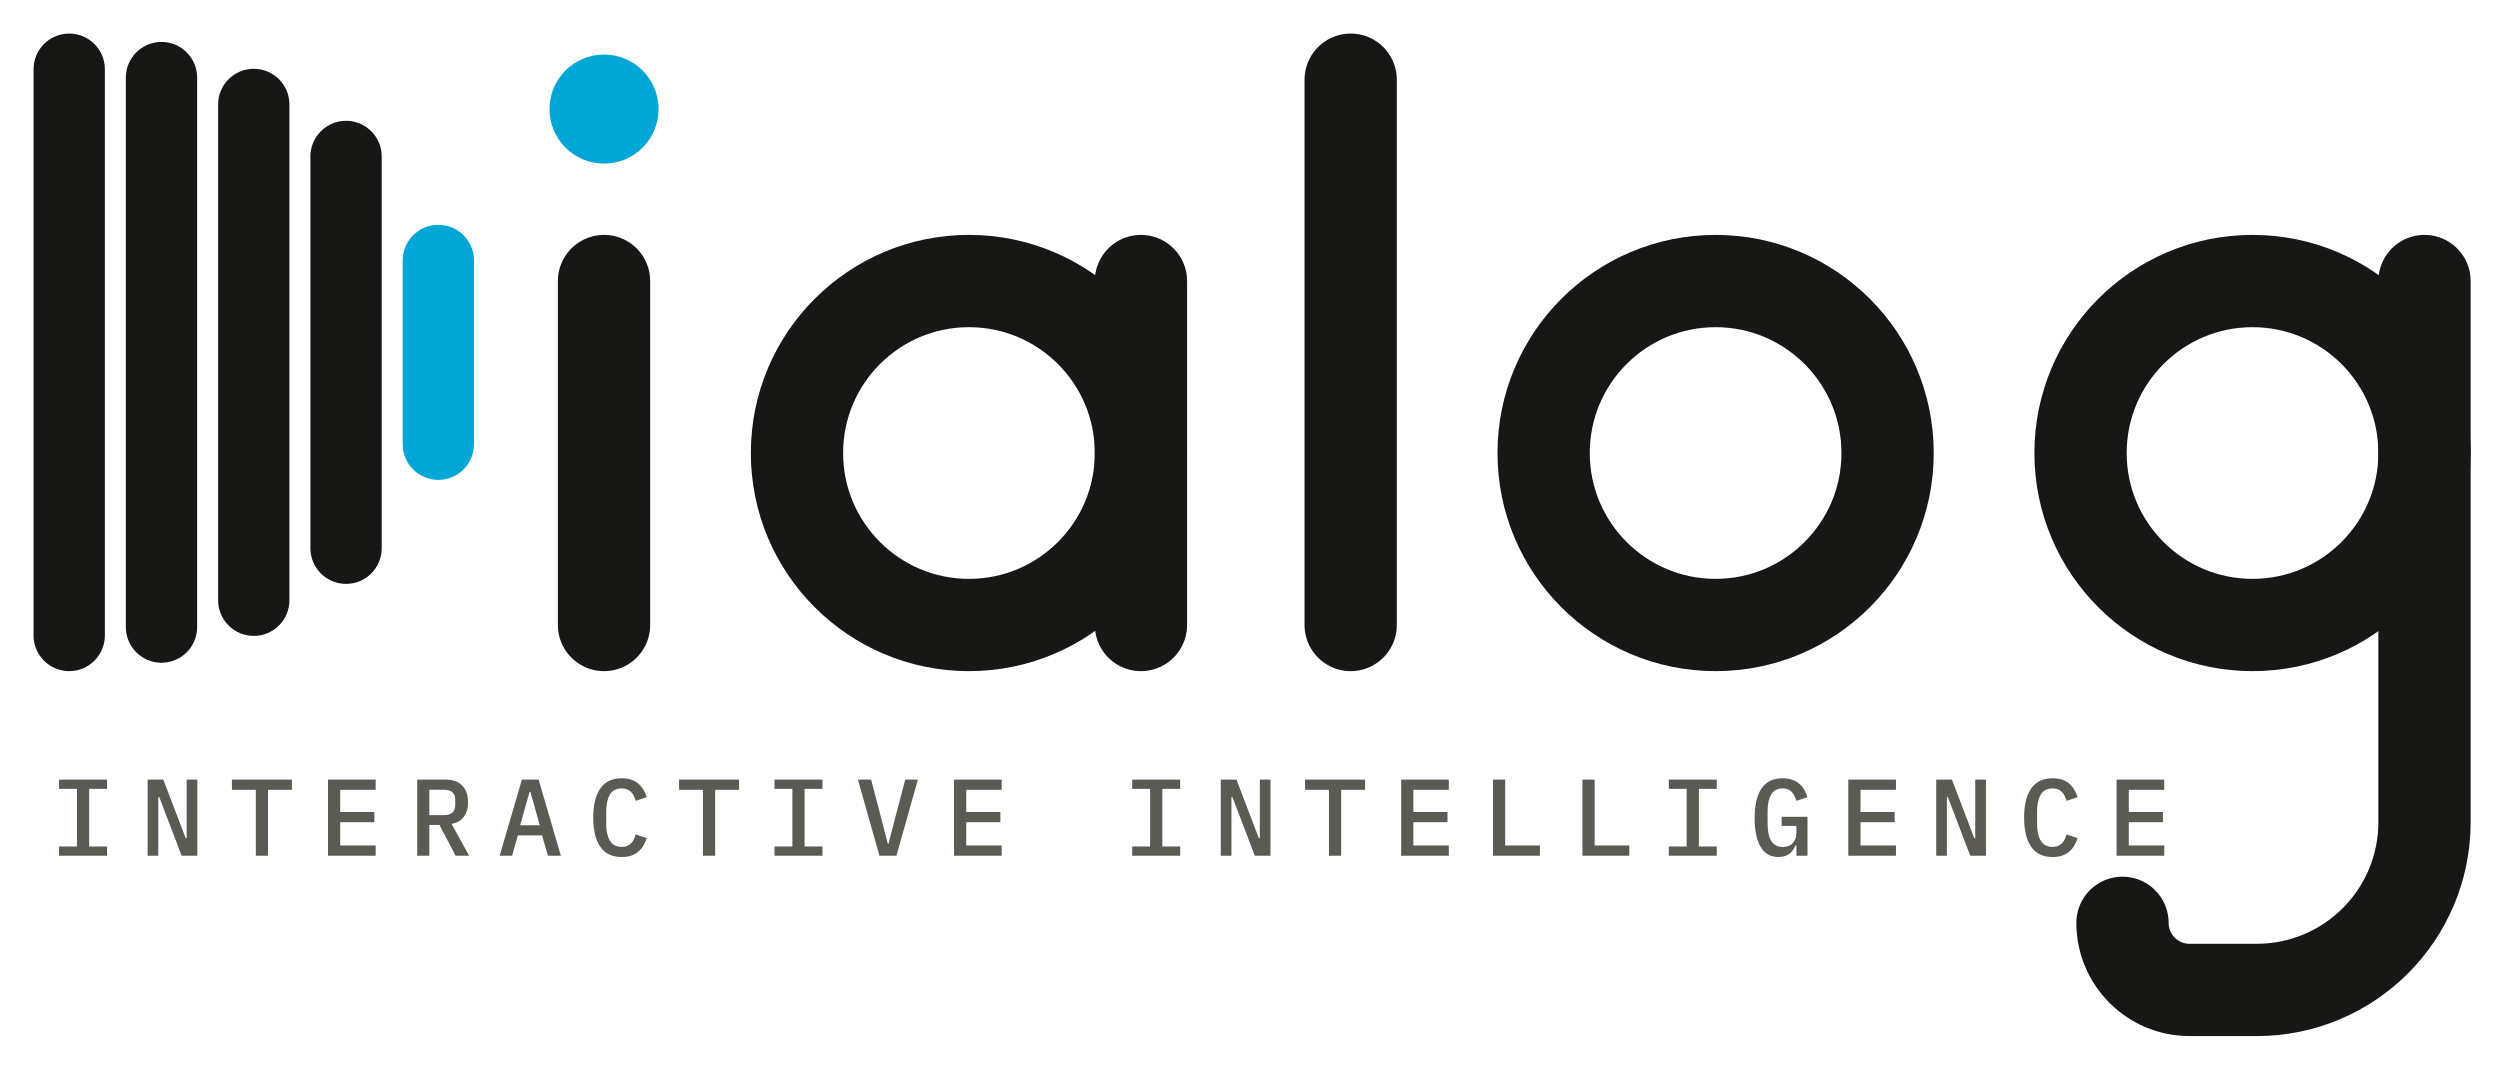
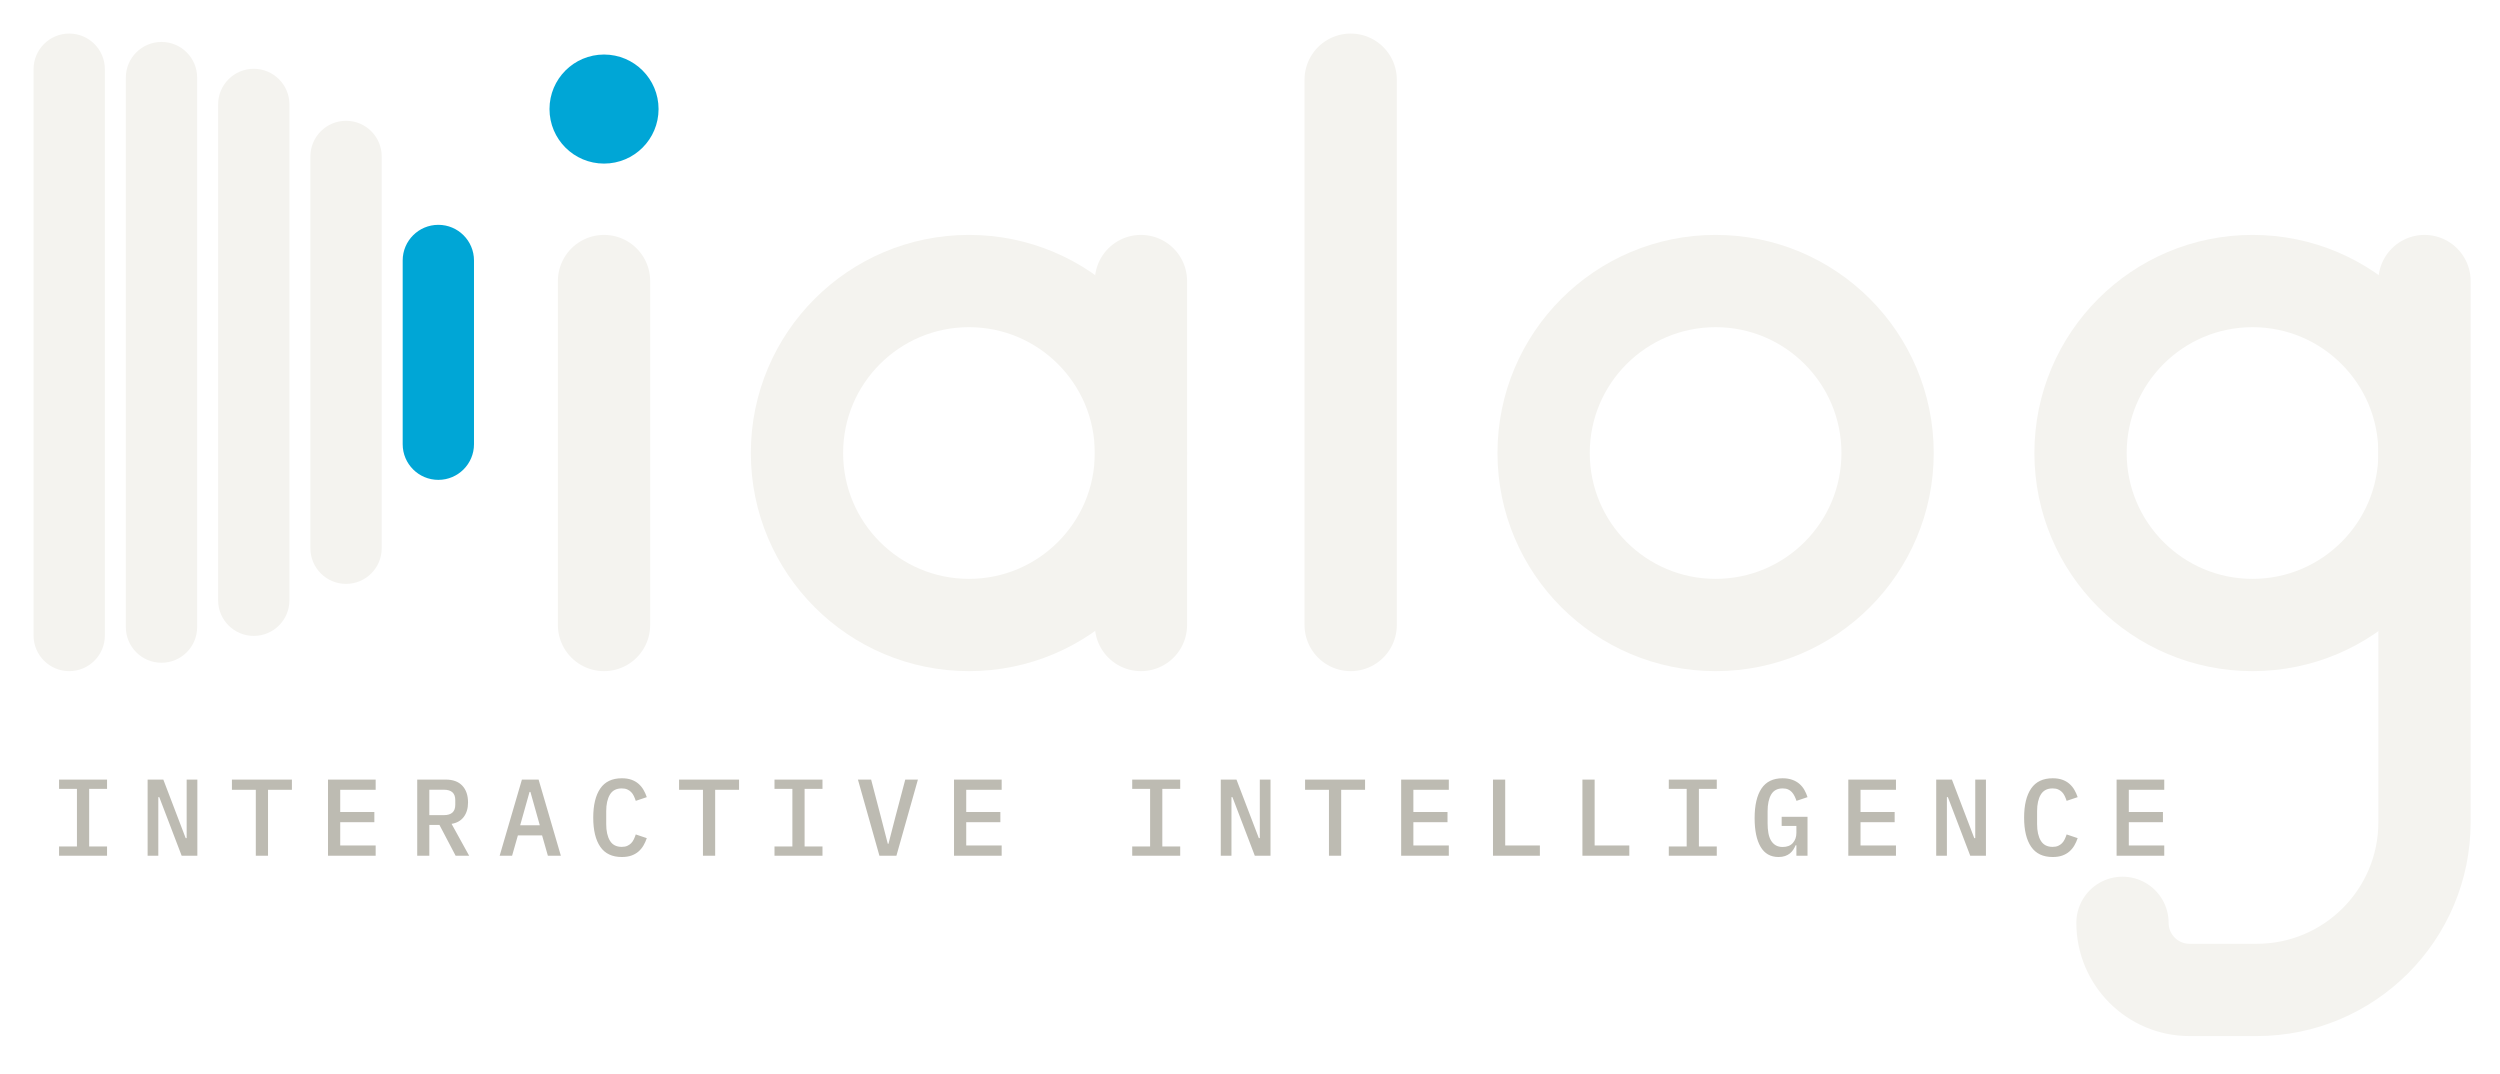
<svg xmlns="http://www.w3.org/2000/svg" viewBox="-4 0 298 128" width="596" height="256">
-   <rect x="0" y="4" width="8.5" height="76" rx="4.25" fill="#171716" />
-   <rect x="11" y="5" width="8.5" height="74" rx="4.25" fill="#171716" />
-   <rect x="22" y="8.2" width="8.5" height="67.6" rx="4.25" fill="#171716" />
-   <rect x="33" y="14.4" width="8.5" height="55.2" rx="4.25" fill="#171716" />
+   <rect x="0" y="4" width="8.5" height="76" rx="4.25" fill="#F4F3EF" />
+   <rect x="11" y="5" width="8.5" height="74" rx="4.25" fill="#F4F3EF" />
+   <rect x="22" y="8.2" width="8.5" height="67.6" rx="4.25" fill="#F4F3EF" />
+   <rect x="33" y="14.4" width="8.5" height="55.2" rx="4.25" fill="#F4F3EF" />
  <rect x="44" y="26.8" width="8.5" height="30.4" rx="4.25" fill="#00A6D6" />
-   <g fill="none" stroke="#171716" stroke-width="11" stroke-linecap="round">
+   <g fill="none" stroke="#F4F3EF" stroke-width="11" stroke-linecap="round">
    <path d="M68 33.5 V74.5" />
    <circle cx="111.5" cy="54" r="20.5" />
    <path d="M132 33.5 V74.5" />
    <path d="M157 9.5 V74.5" />
    <circle cx="200.5" cy="54" r="20.5" />
    <circle cx="264.5" cy="54" r="20.5" />
    <path d="M285 33.5 V98 A20 20 0 0 1 265 118 H257 A8 8 0 0 1 249 110" />
  </g>
  <circle cx="68" cy="13" r="6.5" fill="#00A6D6" />
-   <path d="M3.04 102.0V100.895H5.172V94.031H3.04V92.926H8.76V94.031H6.628V100.895H8.76V102.0ZM14.987 95.019H14.87V102.0H13.596V92.926H15.468L18.133 99.907H18.25V92.926H19.524V102.0H17.652ZM27.948 94.148V102.0H26.492V94.148H23.645V92.926H30.795V94.148ZM35.098 102.0V92.926H40.779V94.148H36.554V96.787H40.623V98.009H36.554V100.778H40.779V102.0ZM47.175 102.0H45.732V92.926H49.125Q50.425 92.926 51.108 93.654Q51.79 94.382 51.79 95.656Q51.79 96.696 51.283 97.372Q50.776 98.048 49.827 98.204L51.92 102.0H50.308L48.384 98.334H47.175ZM48.917 97.164Q50.269 97.164 50.269 95.929V95.37Q50.269 94.135 48.917 94.135H47.175V97.164ZM61.306 102.0 60.617 99.582H57.731L57.042 102.0H55.56L58.212 92.926H60.201L62.853 102.0ZM59.226 94.395H59.122L58.004 98.373H60.344ZM70.12 102.156Q68.391 102.156 67.552 100.934Q66.714 99.712 66.714 97.463Q66.714 95.214 67.552 93.992Q68.391 92.77 70.12 92.77Q70.783 92.77 71.27 92.945Q71.758 93.121 72.109 93.427Q72.46 93.732 72.7 94.142Q72.941 94.551 73.097 95.019L71.784 95.461Q71.68 95.149 71.55 94.876Q71.42 94.603 71.225 94.408Q71.03 94.213 70.763 94.096Q70.497 93.979 70.107 93.979Q69.145 93.979 68.703 94.714Q68.261 95.448 68.261 96.696V98.23Q68.261 99.478 68.703 100.213Q69.145 100.947 70.107 100.947Q70.497 100.947 70.763 100.83Q71.03 100.713 71.225 100.518Q71.42 100.323 71.55 100.05Q71.68 99.777 71.784 99.465L73.097 99.907Q72.941 100.375 72.7 100.785Q72.46 101.194 72.109 101.5Q71.758 101.805 71.27 101.981Q70.783 102.156 70.12 102.156ZM81.248 94.148V102.0H79.792V94.148H76.945V92.926H84.095V94.148ZM88.32 102.0V100.895H90.452V94.031H88.32V92.926H94.04V94.031H91.908V100.895H94.04V102.0ZM100.826 102.0 98.265 92.926H99.838L101.034 97.502L101.827 100.583H101.905L102.698 97.502L103.907 92.926H105.415L102.854 102.0ZM109.718 102.0V92.926H115.399V94.148H111.174V96.787H115.243V98.009H111.174V100.778H115.399V102.0ZM130.96 102.0V100.895H133.092V94.031H130.96V92.926H136.68V94.031H134.548V100.895H136.68V102.0ZM142.907 95.019H142.79V102.0H141.516V92.926H143.388L146.053 99.907H146.17V92.926H147.444V102.0H145.572ZM155.868 94.148V102.0H154.412V94.148H151.565V92.926H158.715V94.148ZM163.018 102.0V92.926H168.699V94.148H164.474V96.787H168.543V98.009H164.474V100.778H168.699V102.0ZM173.964 102.0V92.926H175.42V100.778H179.554V102.0ZM184.624 102.0V92.926H186.08V100.778H190.214V102.0ZM194.92 102.0V100.895H197.052V94.031H194.92V92.926H200.64V94.031H198.508V100.895H200.64V102.0ZM210.13 100.752H210.039Q209.922 101.025 209.759 101.279Q209.597 101.532 209.356 101.727Q209.116 101.922 208.778 102.039Q208.44 102.156 207.998 102.156Q206.581 102.156 205.866 100.947Q205.151 99.738 205.151 97.528Q205.151 95.214 205.97 93.992Q206.789 92.77 208.479 92.77Q209.142 92.77 209.642 92.952Q210.143 93.134 210.494 93.44Q210.845 93.745 211.079 94.154Q211.313 94.564 211.456 95.019L210.143 95.461Q210.039 95.162 209.909 94.895Q209.779 94.629 209.59 94.421Q209.402 94.213 209.135 94.096Q208.869 93.979 208.492 93.979Q207.543 93.979 207.12 94.714Q206.698 95.448 206.698 96.696V98.139Q206.698 98.763 206.789 99.283Q206.88 99.803 207.094 100.173Q207.309 100.544 207.653 100.752Q207.998 100.96 208.492 100.96Q209.285 100.96 209.707 100.486Q210.13 100.011 210.13 99.27V98.451H208.375V97.359H211.456V102.0H210.13ZM216.318 102.0V92.926H221.999V94.148H217.774V96.787H221.843V98.009H217.774V100.778H221.999V102.0ZM228.187 95.019H228.07V102.0H226.796V92.926H228.668L231.333 99.907H231.45V92.926H232.724V102.0H230.852ZM240.68 102.156Q238.951 102.156 238.112 100.934Q237.274 99.712 237.274 97.463Q237.274 95.214 238.112 93.992Q238.951 92.77 240.68 92.77Q241.343 92.77 241.83 92.945Q242.318 93.121 242.669 93.427Q243.02 93.732 243.26 94.142Q243.501 94.551 243.657 95.019L242.344 95.461Q242.24 95.149 242.11 94.876Q241.98 94.603 241.785 94.408Q241.59 94.213 241.323 94.096Q241.057 93.979 240.667 93.979Q239.705 93.979 239.263 94.714Q238.821 95.448 238.821 96.696V98.23Q238.821 99.478 239.263 100.213Q239.705 100.947 240.667 100.947Q241.057 100.947 241.323 100.83Q241.59 100.713 241.785 100.518Q241.98 100.323 242.11 100.05Q242.24 99.777 242.344 99.465L243.657 99.907Q243.501 100.375 243.26 100.785Q243.02 101.194 242.669 101.5Q242.318 101.805 241.83 101.981Q241.343 102.156 240.68 102.156ZM248.298 102.0V92.926H253.979V94.148H249.754V96.787H253.823V98.009H249.754V100.778H253.979V102.0Z" fill="#5B5B54" />
+   <path d="M3.04 102.0V100.895H5.172V94.031H3.04V92.926H8.76V94.031H6.628V100.895H8.76V102.0ZM14.987 95.019H14.87V102.0H13.596V92.926H15.468L18.133 99.907H18.25V92.926H19.524V102.0H17.652ZM27.948 94.148V102.0H26.492V94.148H23.645V92.926H30.795V94.148ZM35.098 102.0V92.926H40.779V94.148H36.554V96.787H40.623V98.009H36.554V100.778H40.779V102.0ZM47.175 102.0H45.732V92.926H49.125Q50.425 92.926 51.108 93.654Q51.79 94.382 51.79 95.656Q51.79 96.696 51.283 97.372Q50.776 98.048 49.827 98.204L51.92 102.0H50.308L48.384 98.334H47.175ZM48.917 97.164Q50.269 97.164 50.269 95.929V95.37Q50.269 94.135 48.917 94.135H47.175V97.164ZM61.306 102.0 60.617 99.582H57.731L57.042 102.0H55.56L58.212 92.926H60.201L62.853 102.0ZM59.226 94.395H59.122L58.004 98.373H60.344ZM70.12 102.156Q68.391 102.156 67.552 100.934Q66.714 99.712 66.714 97.463Q66.714 95.214 67.552 93.992Q68.391 92.77 70.12 92.77Q70.783 92.77 71.27 92.945Q71.758 93.121 72.109 93.427Q72.46 93.732 72.7 94.142Q72.941 94.551 73.097 95.019L71.784 95.461Q71.68 95.149 71.55 94.876Q71.42 94.603 71.225 94.408Q71.03 94.213 70.763 94.096Q70.497 93.979 70.107 93.979Q69.145 93.979 68.703 94.714Q68.261 95.448 68.261 96.696V98.23Q68.261 99.478 68.703 100.213Q69.145 100.947 70.107 100.947Q70.497 100.947 70.763 100.83Q71.03 100.713 71.225 100.518Q71.42 100.323 71.55 100.05Q71.68 99.777 71.784 99.465L73.097 99.907Q72.941 100.375 72.7 100.785Q72.46 101.194 72.109 101.5Q71.758 101.805 71.27 101.981Q70.783 102.156 70.12 102.156ZM81.248 94.148V102.0H79.792V94.148H76.945V92.926H84.095V94.148ZM88.32 102.0V100.895H90.452V94.031H88.32V92.926H94.04V94.031H91.908V100.895H94.04V102.0ZM100.826 102.0 98.265 92.926H99.838L101.034 97.502L101.827 100.583H101.905L102.698 97.502L103.907 92.926H105.415L102.854 102.0ZM109.718 102.0V92.926H115.399V94.148H111.174V96.787H115.243V98.009H111.174V100.778H115.399V102.0ZM130.96 102.0V100.895H133.092V94.031H130.96V92.926H136.68V94.031H134.548V100.895H136.68V102.0ZM142.907 95.019H142.79V102.0H141.516V92.926H143.388L146.053 99.907H146.17V92.926H147.444V102.0H145.572ZM155.868 94.148V102.0H154.412V94.148H151.565V92.926H158.715V94.148ZM163.018 102.0V92.926H168.699V94.148H164.474V96.787H168.543V98.009H164.474V100.778H168.699V102.0ZM173.964 102.0V92.926H175.42V100.778H179.554V102.0ZM184.624 102.0V92.926H186.08V100.778H190.214V102.0ZM194.92 102.0V100.895H197.052V94.031H194.92V92.926H200.64V94.031H198.508V100.895H200.64V102.0ZM210.13 100.752H210.039Q209.922 101.025 209.759 101.279Q209.597 101.532 209.356 101.727Q209.116 101.922 208.778 102.039Q208.44 102.156 207.998 102.156Q206.581 102.156 205.866 100.947Q205.151 99.738 205.151 97.528Q205.151 95.214 205.97 93.992Q206.789 92.77 208.479 92.77Q209.142 92.77 209.642 92.952Q210.143 93.134 210.494 93.44Q210.845 93.745 211.079 94.154Q211.313 94.564 211.456 95.019L210.143 95.461Q210.039 95.162 209.909 94.895Q209.779 94.629 209.59 94.421Q209.402 94.213 209.135 94.096Q208.869 93.979 208.492 93.979Q207.543 93.979 207.12 94.714Q206.698 95.448 206.698 96.696V98.139Q206.698 98.763 206.789 99.283Q206.88 99.803 207.094 100.173Q207.309 100.544 207.653 100.752Q207.998 100.96 208.492 100.96Q209.285 100.96 209.707 100.486Q210.13 100.011 210.13 99.27V98.451H208.375V97.359H211.456V102.0H210.13ZM216.318 102.0V92.926H221.999V94.148H217.774V96.787H221.843V98.009H217.774V100.778H221.999V102.0ZM228.187 95.019H228.07V102.0H226.796V92.926H228.668L231.333 99.907H231.45V92.926H232.724V102.0H230.852ZM240.68 102.156Q238.951 102.156 238.112 100.934Q237.274 99.712 237.274 97.463Q237.274 95.214 238.112 93.992Q238.951 92.77 240.68 92.77Q241.343 92.77 241.83 92.945Q242.318 93.121 242.669 93.427Q243.02 93.732 243.26 94.142Q243.501 94.551 243.657 95.019L242.344 95.461Q242.24 95.149 242.11 94.876Q241.98 94.603 241.785 94.408Q241.59 94.213 241.323 94.096Q241.057 93.979 240.667 93.979Q239.705 93.979 239.263 94.714Q238.821 95.448 238.821 96.696V98.23Q238.821 99.478 239.263 100.213Q239.705 100.947 240.667 100.947Q241.057 100.947 241.323 100.83Q241.59 100.713 241.785 100.518Q241.98 100.323 242.11 100.05Q242.24 99.777 242.344 99.465L243.657 99.907Q243.501 100.375 243.26 100.785Q243.02 101.194 242.669 101.5Q242.318 101.805 241.83 101.981Q241.343 102.156 240.68 102.156ZM248.298 102.0V92.926H253.979V94.148H249.754V96.787H253.823V98.009H249.754V100.778H253.979V102.0Z" fill="#BDBBB2" />
</svg>
